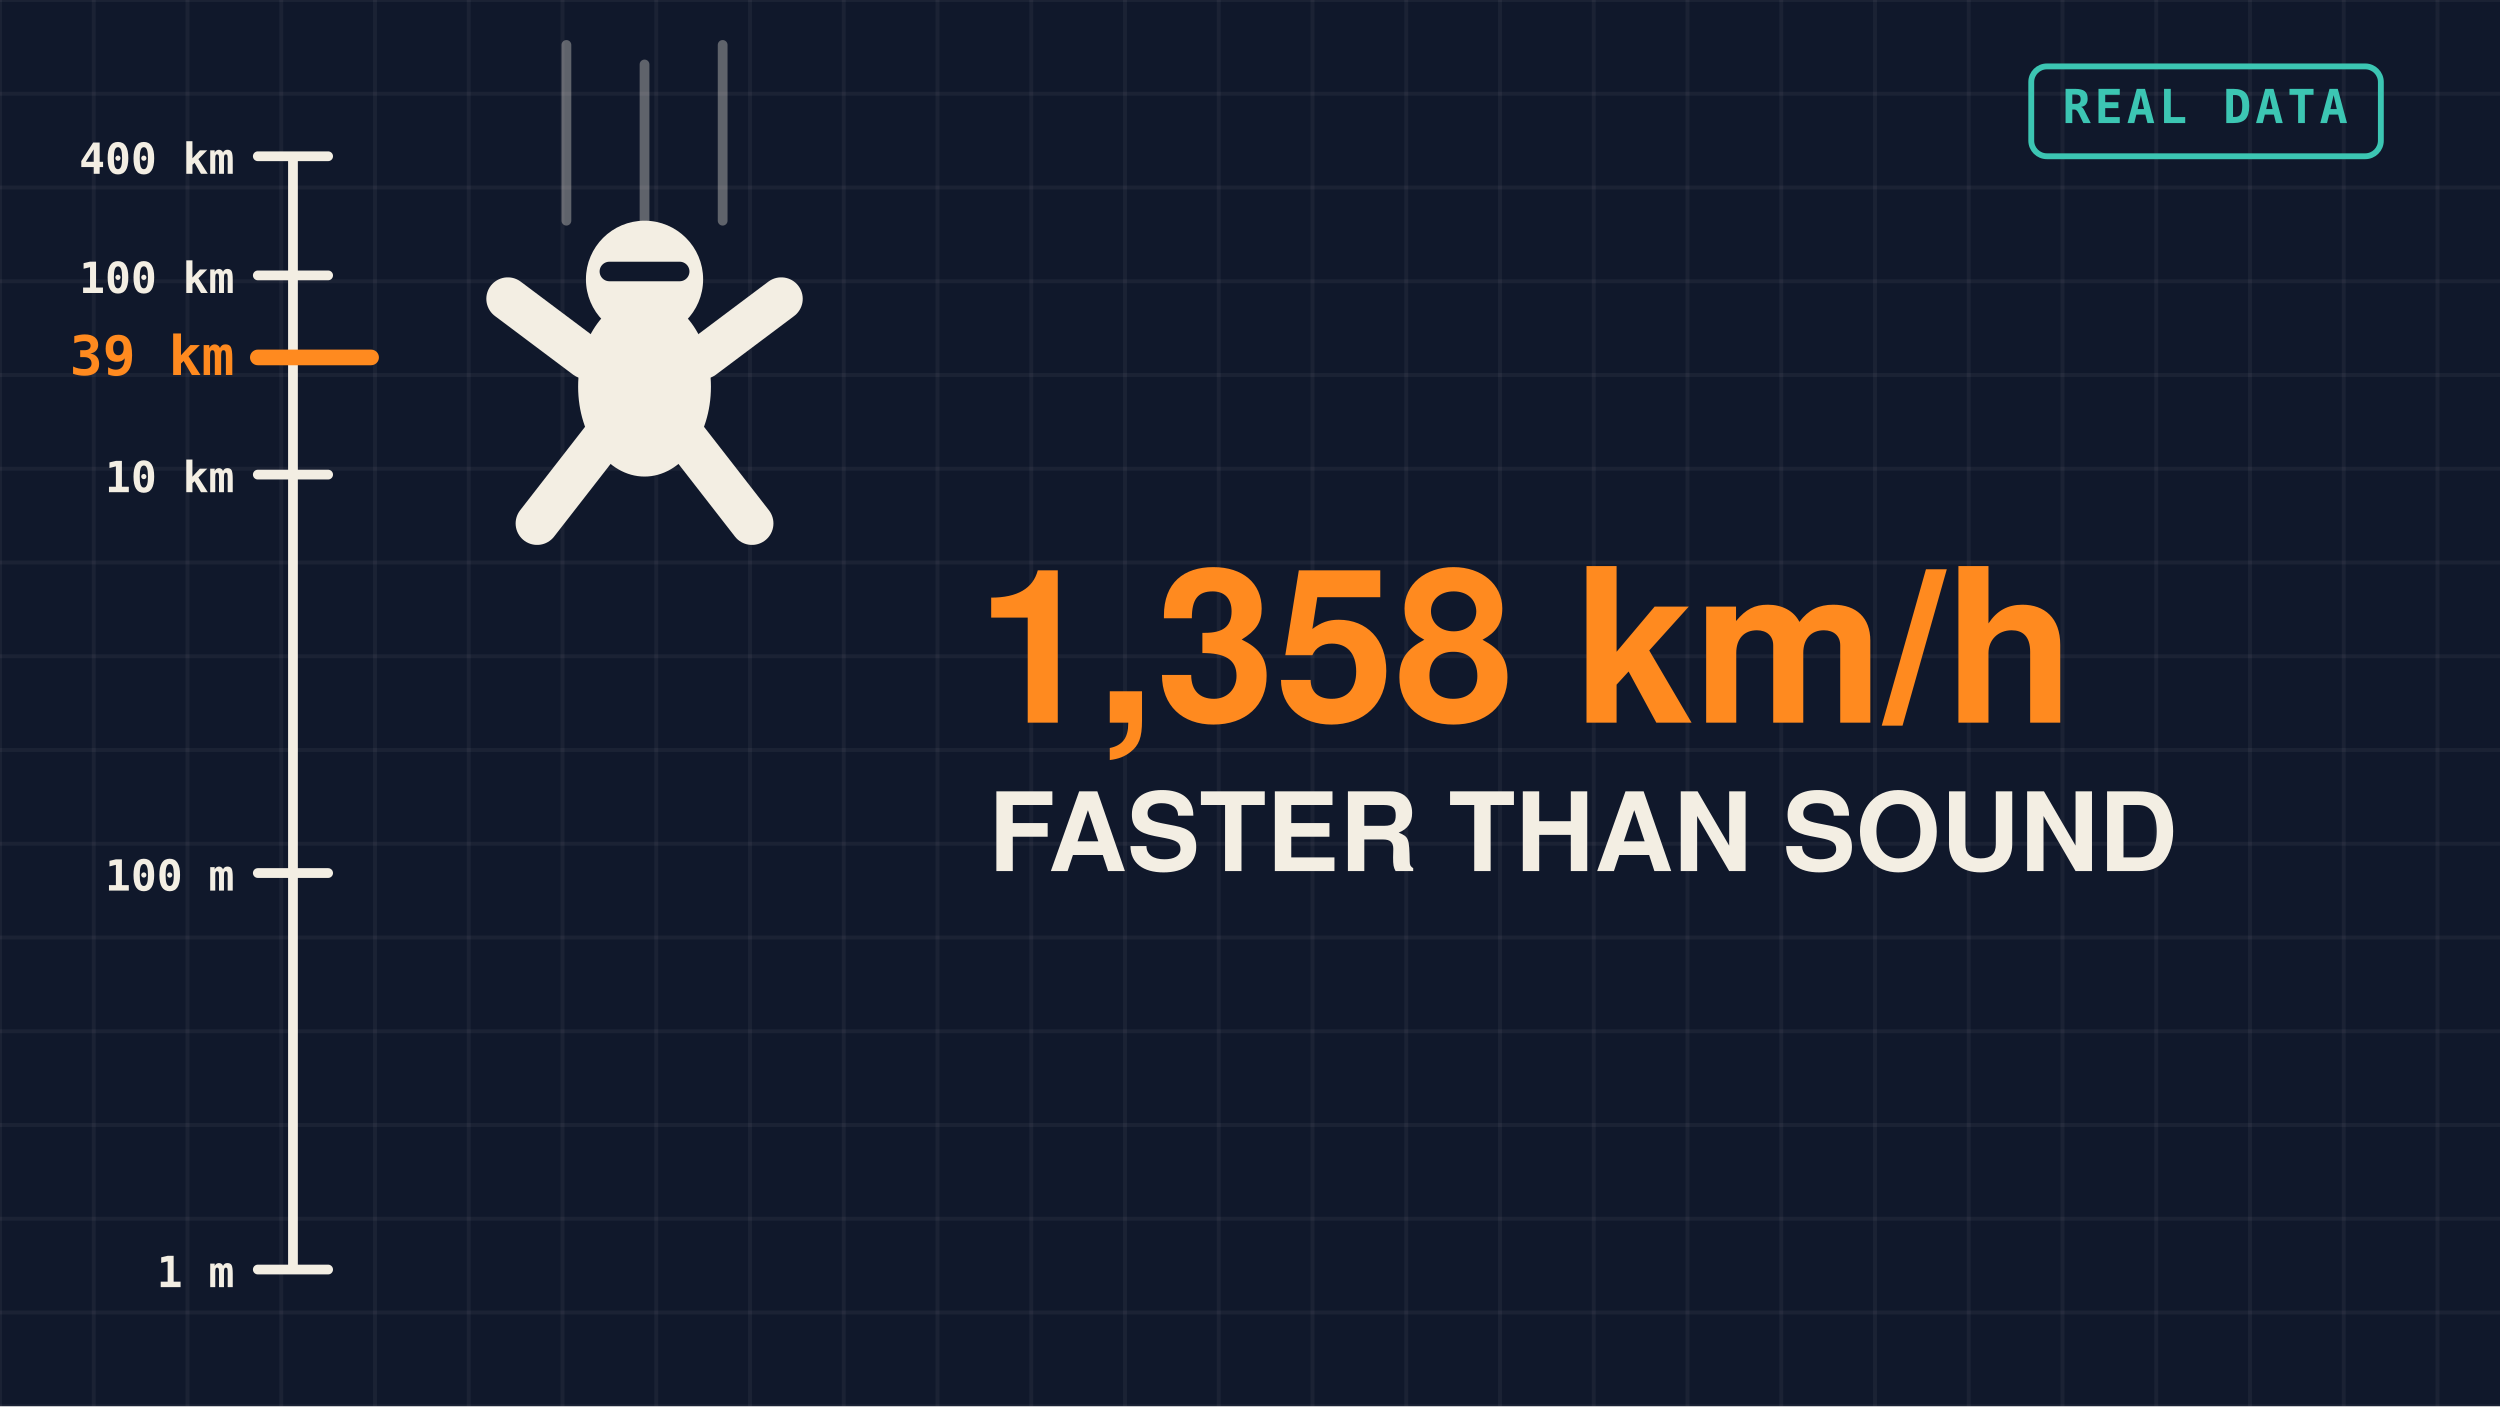
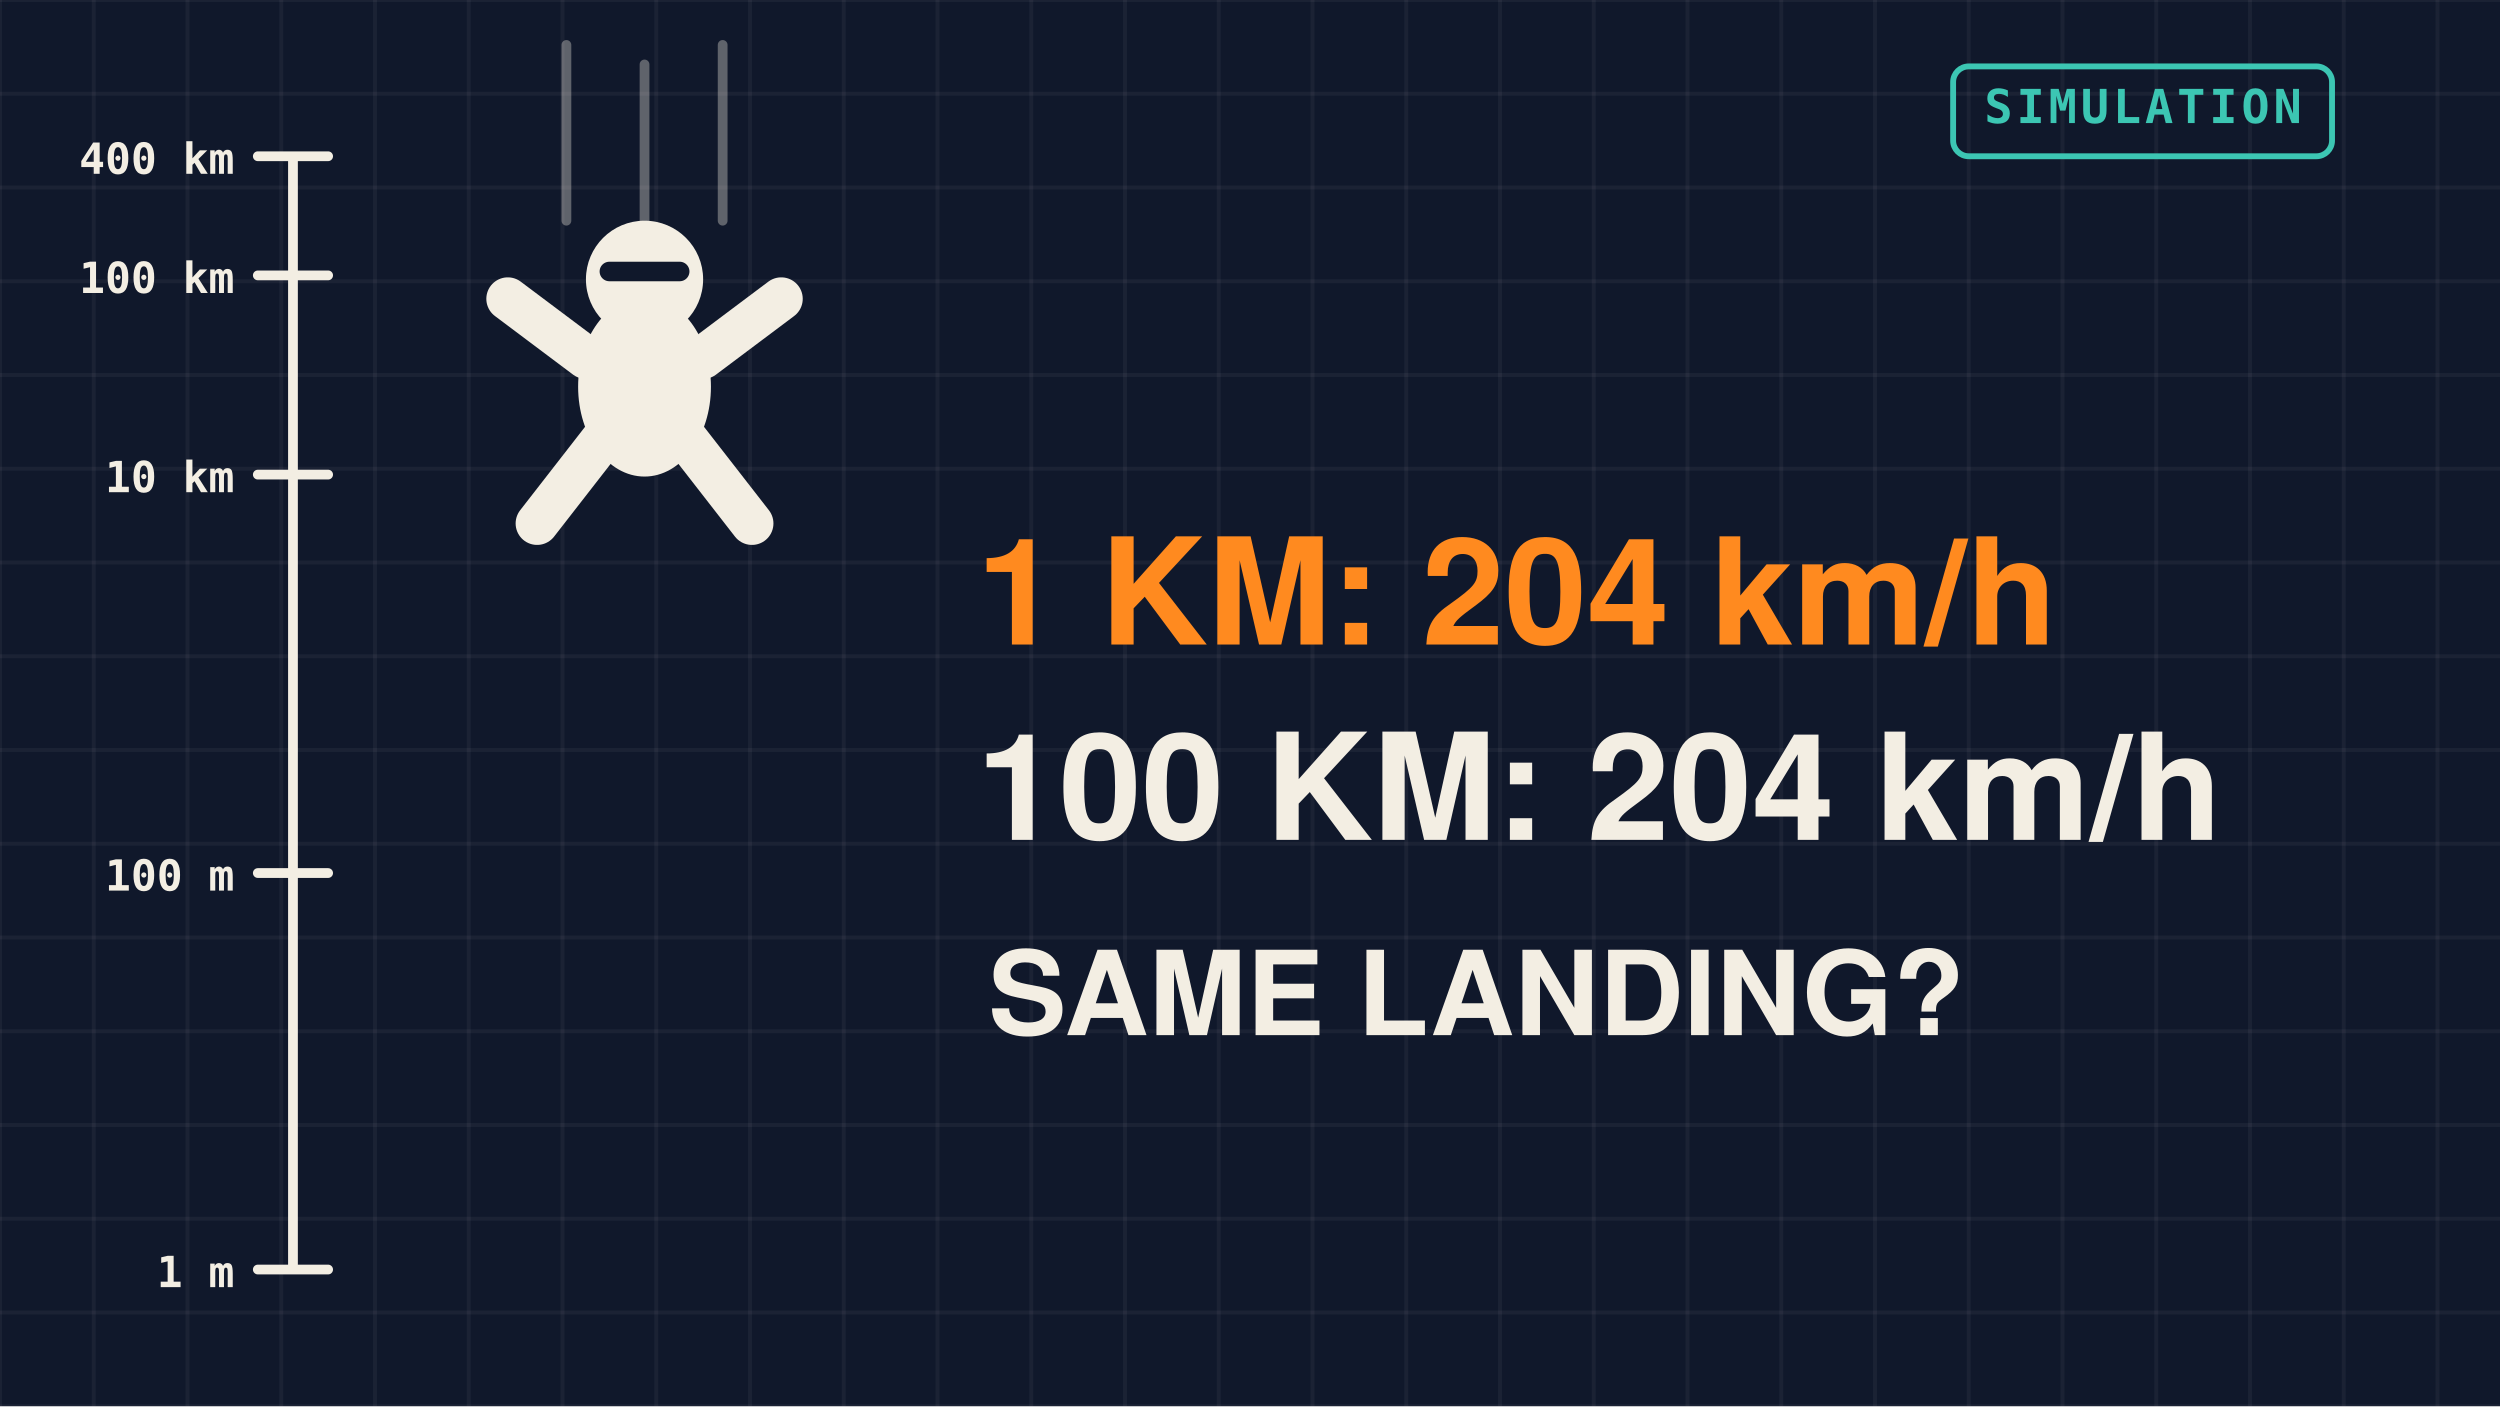
<svg xmlns="http://www.w3.org/2000/svg" width="1280" height="720" viewBox="0 0 1280 720">
  <rect width="1280" height="720" fill="#10182B" />
  <g stroke="#F3EEE3" stroke-opacity="0.05" stroke-width="2">
    <path d="M0 0V720" />
    <path d="M48 0V720" />
    <path d="M96 0V720" />
    <path d="M144 0V720" />
    <path d="M192 0V720" />
    <path d="M240 0V720" />
    <path d="M288 0V720" />
    <path d="M336 0V720" />
    <path d="M384 0V720" />
    <path d="M432 0V720" />
    <path d="M480 0V720" />
    <path d="M528 0V720" />
    <path d="M576 0V720" />
    <path d="M624 0V720" />
    <path d="M672 0V720" />
    <path d="M720 0V720" />
    <path d="M768 0V720" />
    <path d="M816 0V720" />
    <path d="M864 0V720" />
    <path d="M912 0V720" />
    <path d="M960 0V720" />
    <path d="M1008 0V720" />
    <path d="M1056 0V720" />
    <path d="M1104 0V720" />
    <path d="M1152 0V720" />
    <path d="M1200 0V720" />
    <path d="M1248 0V720" />
    <path d="M0 0H1280" />
    <path d="M0 48H1280" />
    <path d="M0 96H1280" />
    <path d="M0 144H1280" />
    <path d="M0 192H1280" />
    <path d="M0 240H1280" />
    <path d="M0 288H1280" />
    <path d="M0 336H1280" />
    <path d="M0 384H1280" />
    <path d="M0 432H1280" />
    <path d="M0 480H1280" />
    <path d="M0 528H1280" />
    <path d="M0 576H1280" />
    <path d="M0 624H1280" />
    <path d="M0 672H1280" />
    <path d="M0 720H1280" />
  </g>
  <path d="M150 80V650" stroke="#F3EEE3" stroke-width="5" />
  <path d="M132 650H168" stroke="#F3EEE3" stroke-width="5" stroke-linecap="round" />
  <text x="120" y="659" text-anchor="end" font-family="Menlo, SF Mono, monospace" font-weight="700" font-size="22" fill="#F3EEE3">1 m</text>
  <path d="M132 447H168" stroke="#F3EEE3" stroke-width="5" stroke-linecap="round" />
  <text x="120" y="456" text-anchor="end" font-family="Menlo, SF Mono, monospace" font-weight="700" font-size="22" fill="#F3EEE3">100 m</text>
  <path d="M132 243H168" stroke="#F3EEE3" stroke-width="5" stroke-linecap="round" />
  <text x="120" y="252" text-anchor="end" font-family="Menlo, SF Mono, monospace" font-weight="700" font-size="22" fill="#F3EEE3">10 km</text>
-   <path d="M132 183H190" stroke="#FF8A1F" stroke-width="8" stroke-linecap="round" />
-   <text x="120" y="192" text-anchor="end" font-family="Menlo, SF Mono, monospace" font-weight="700" font-size="28" fill="#FF8A1F">39 km</text>
  <path d="M132 141H168" stroke="#F3EEE3" stroke-width="5" stroke-linecap="round" />
  <text x="120" y="150" text-anchor="end" font-family="Menlo, SF Mono, monospace" font-weight="700" font-size="22" fill="#F3EEE3">100 km</text>
  <path d="M132 80H168" stroke="#F3EEE3" stroke-width="5" stroke-linecap="round" />
  <text x="120" y="89" text-anchor="end" font-family="Menlo, SF Mono, monospace" font-weight="700" font-size="22" fill="#F3EEE3">400 km</text>
  <g transform="translate(330,183)" stroke-linecap="round">
    <path d="M0 -150V-40 M-40 -160V-70 M40 -160V-70" stroke="#F3EEE3" stroke-opacity="0.35" stroke-width="5" />
    <path d="M-70 -30 L-30 0 M70 -30 L30 0 M-20 40 L-55 85 M20 40 L55 85" stroke="#F3EEE3" stroke-width="22" />
    <ellipse cx="0" cy="15" rx="34" ry="46" fill="#F3EEE3" />
    <circle cx="0" cy="-40" r="30" fill="#F3EEE3" />
    <path d="M-18 -44 H18" stroke="#10182B" stroke-width="10" />
  </g>
-   <text x="500" y="370" font-family="Avenir Next, Avenir, Helvetica Neue, sans-serif" font-weight="800" font-size="110" fill="#FF8A1F">1,358 km/h</text>
-   <text x="506" y="446" font-family="Avenir Next, Avenir, Helvetica Neue, sans-serif" font-weight="800" font-size="56" fill="#F3EEE3">FASTER THAN SOUND</text>
-   <rect x="1040" y="34" width="179" height="46" rx="8" fill="none" stroke="#3CC6B3" stroke-width="3" />
-   <text x="1056" y="63" font-family="Menlo, SF Mono, monospace" font-weight="700" font-size="24" fill="#3CC6B3" letter-spacing="2">REAL DATA</text>
+   <text x="500" y="330" font-family="Avenir Next, Avenir, Helvetica Neue, sans-serif" font-weight="800" font-size="76" fill="#FF8A1F">1 KM: 204 km/h</text>
+   <text x="500" y="430" font-family="Avenir Next, Avenir, Helvetica Neue, sans-serif" font-weight="800" font-size="76" fill="#F3EEE3">100 KM: 204 km/h</text>
+   <text x="506" y="530" font-family="Avenir Next, Avenir, Helvetica Neue, sans-serif" font-weight="800" font-size="60" fill="#F3EEE3">SAME LANDING?</text>
+   <rect x="1000" y="34" width="194" height="46" rx="8" fill="none" stroke="#3CC6B3" stroke-width="3" />
+   <text x="1016" y="63" font-family="Menlo, SF Mono, monospace" font-weight="700" font-size="24" fill="#3CC6B3" letter-spacing="2">SIMULATION</text>
</svg>
